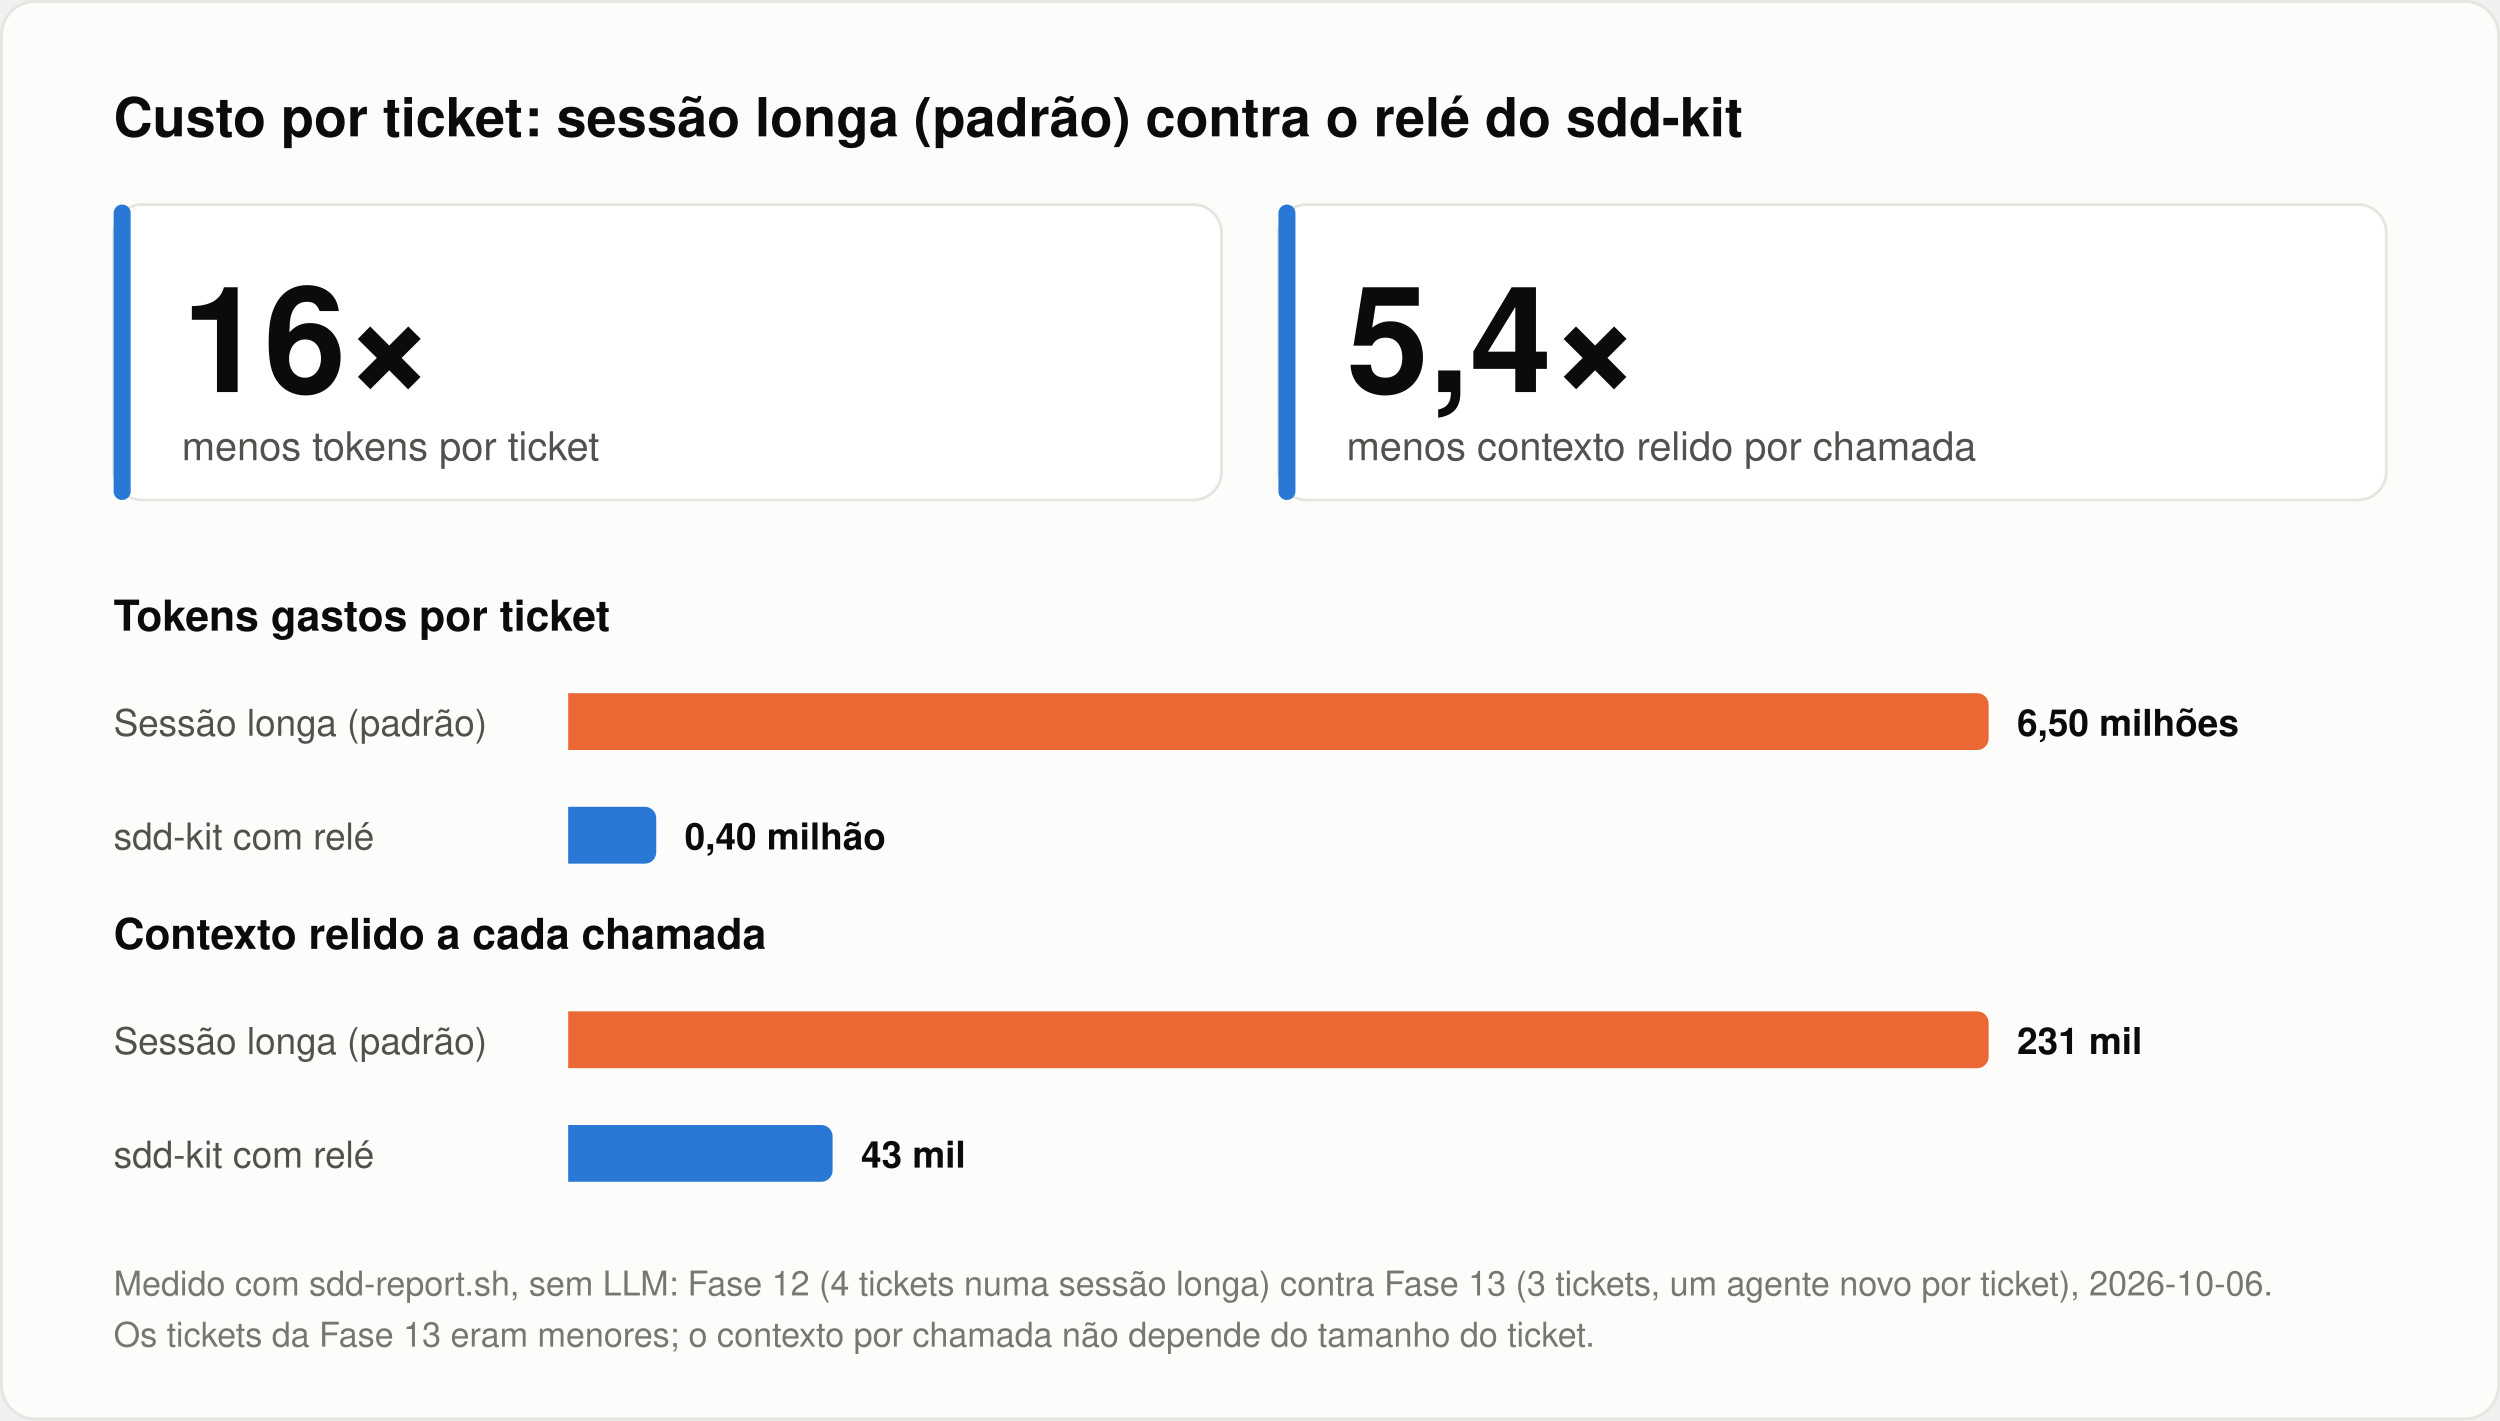
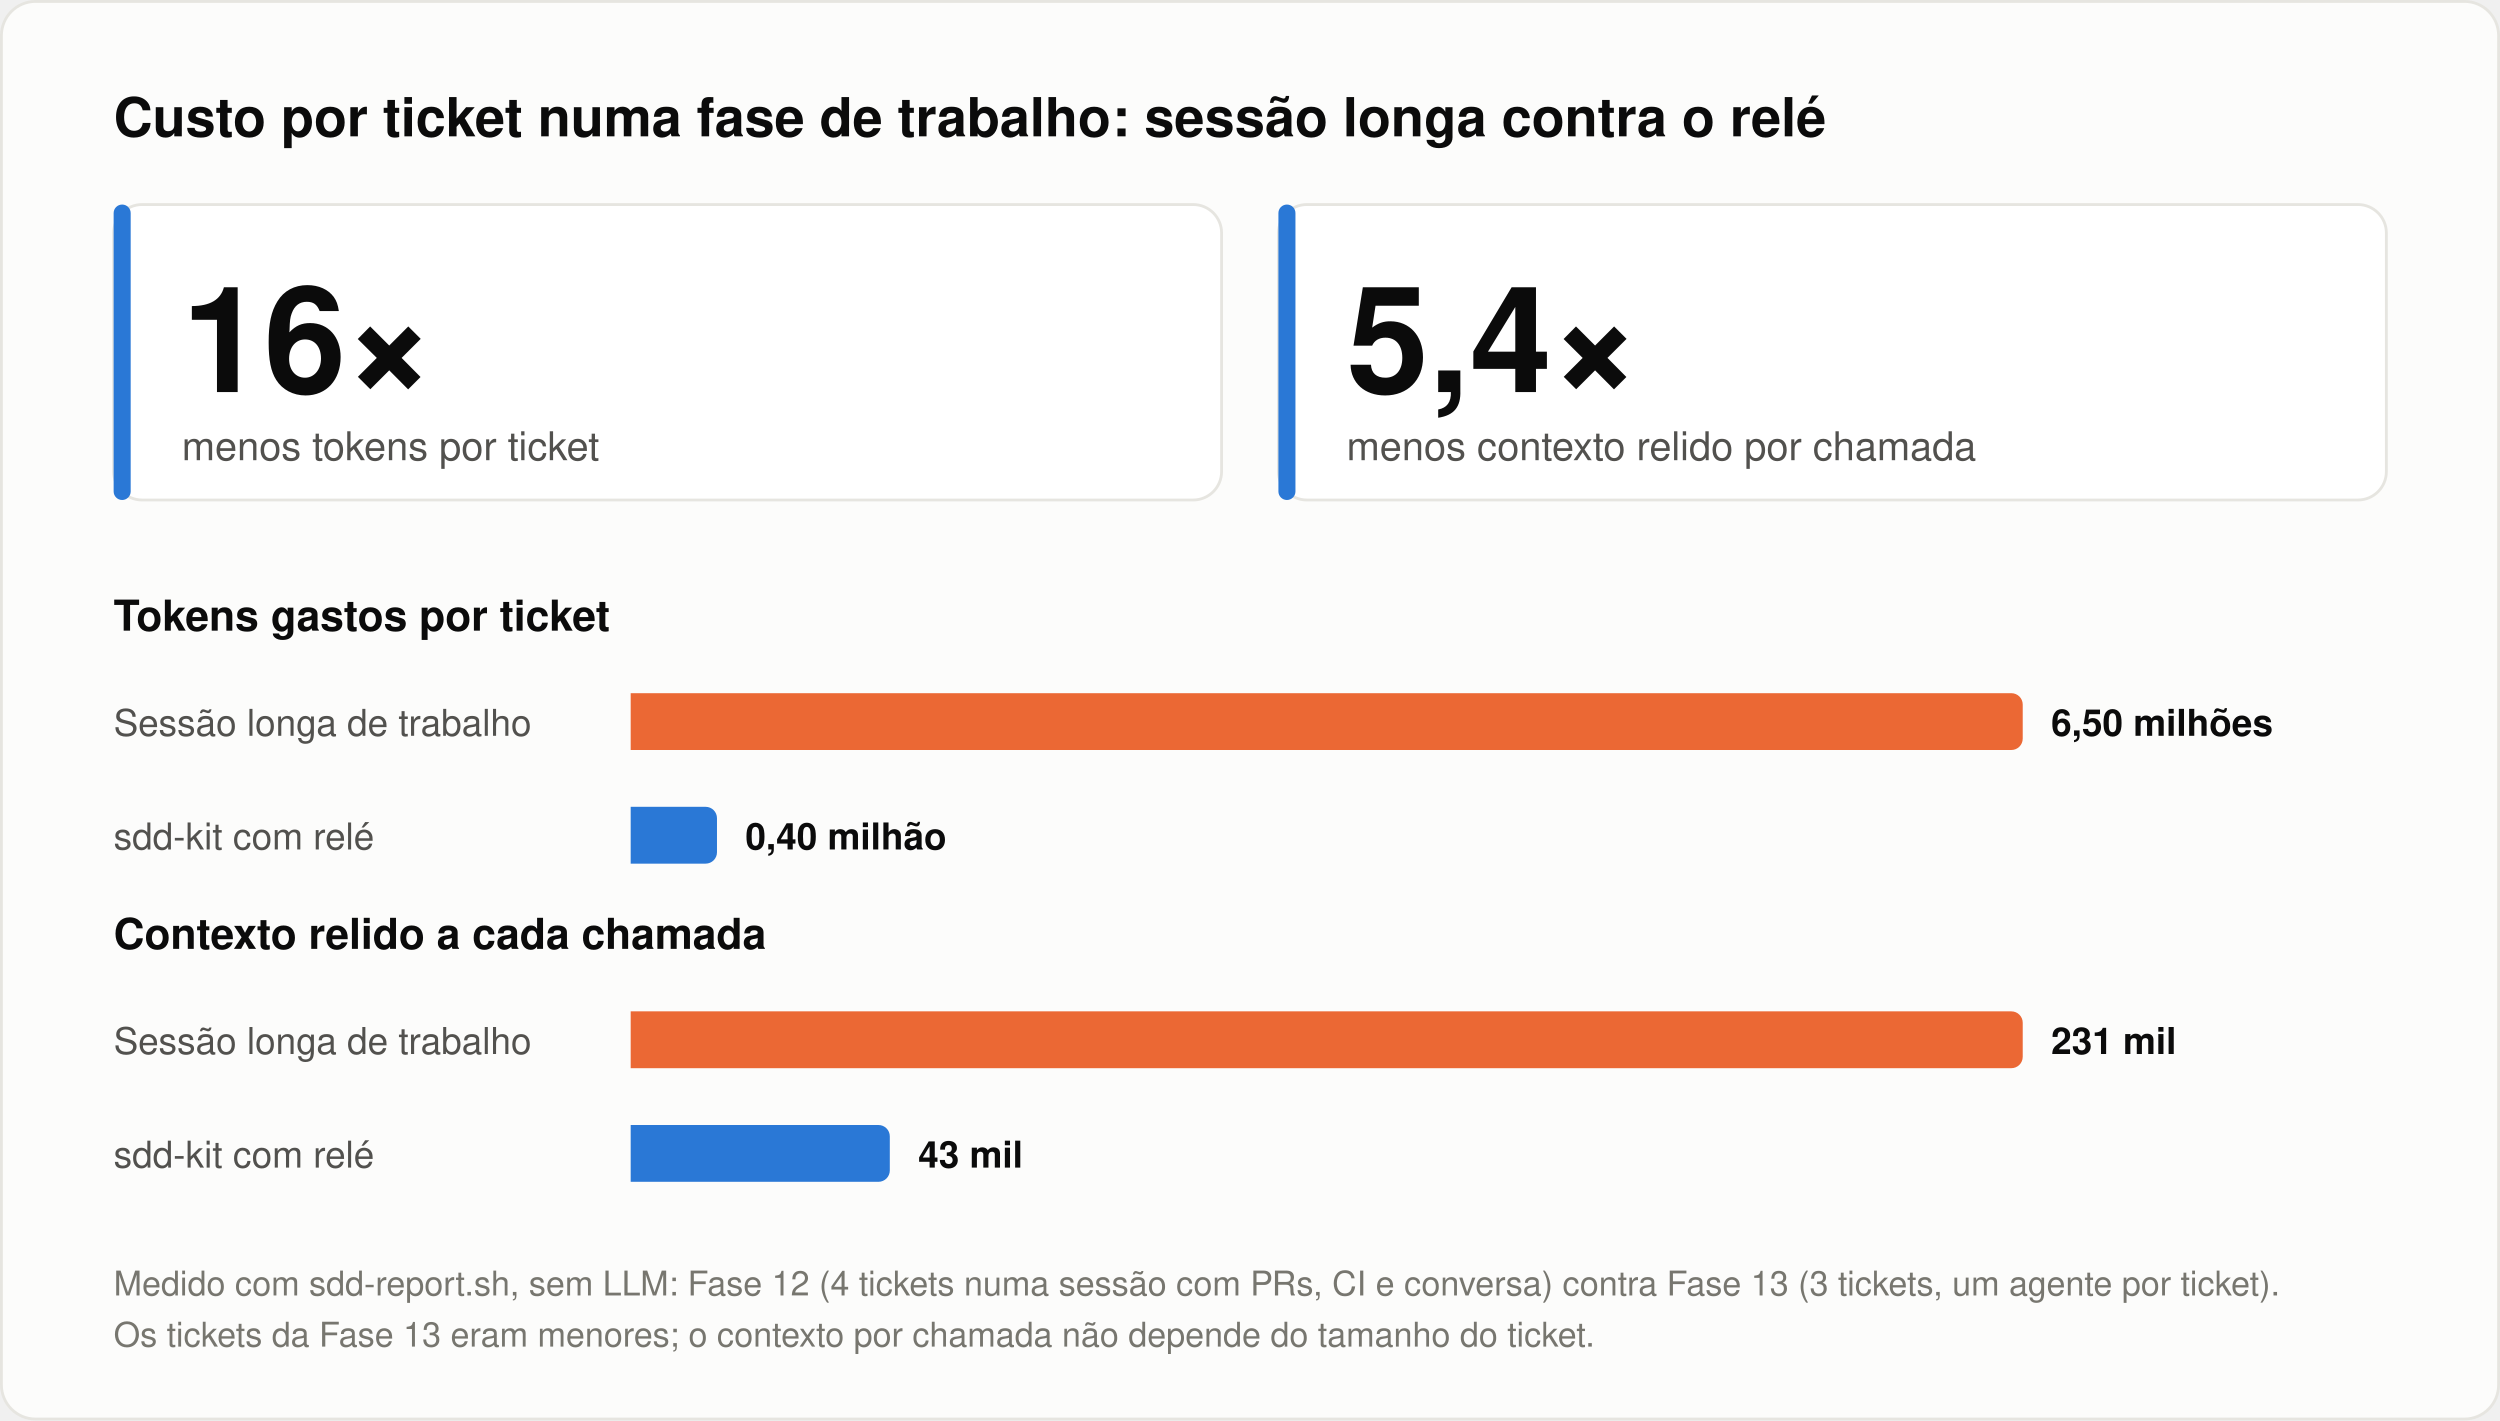
- <svg xmlns="http://www.w3.org/2000/svg" width="880" height="500" viewBox="0 0 880 500" font-family="-apple-system, Segoe UI, Helvetica, Arial, sans-serif" role="img" aria-label="Custo por ticket: sessão longa (padrão) contra o relé do sdd-kit: 16× menos tokens por ticket, 5,4× menos contexto relido por chamada">
+ <svg xmlns="http://www.w3.org/2000/svg" width="880" height="500" viewBox="0 0 880 500" font-family="-apple-system, Segoe UI, Helvetica, Arial, sans-serif" role="img" aria-label="Custo por ticket numa fase de trabalho: sessão longa contra o relé: 16× menos tokens por ticket, 5,4× menos contexto relido por chamada">
  <rect x="0.5" y="0.5" width="879" height="499" rx="12" fill="#fcfcfb" stroke="#e6e5e0" />
-   <text x="40" y="48" font-size="19" font-weight="700" fill="#0b0b0b">Custo por ticket: sessão longa (padrão) contra o relé do sdd-kit</text>
+   <text x="40" y="48" font-size="19" font-weight="700" fill="#0b0b0b">Custo por ticket numa fase de trabalho: sessão longa contra o relé</text>
  <rect x="40" y="72" width="390" height="104" rx="10" fill="#ffffff" stroke="#e6e5e0" />
  <text x="64" y="138" font-size="52" font-weight="700" fill="#0b0b0b">16×</text>
  <text x="64" y="162" font-size="14" fill="#52514e">menos tokens por ticket</text>
  <rect x="40" y="72" width="6" height="104" rx="3" fill="#2a78d6" />
  <rect x="450" y="72" width="390" height="104" rx="10" fill="#ffffff" stroke="#e6e5e0" />
  <text x="474" y="138" font-size="52" font-weight="700" fill="#0b0b0b">5,4×</text>
  <text x="474" y="162" font-size="14" fill="#52514e">menos contexto relido por chamada</text>
  <rect x="450" y="72" width="6" height="104" rx="3" fill="#2a78d6" />
  <text x="40" y="222" font-size="15" font-weight="600" fill="#0b0b0b">Tokens gastos por ticket</text>
-   <text x="40" y="259" font-size="13" fill="#52514e">Sessão longa (padrão)</text>
-   <path d="M200 244 h496.0 a4 4 0 0 1 4 4 v12 a4 4 0 0 1 -4 4 h-496.0 z" fill="#eb6834" />
-   <text x="710.0" y="259" font-size="13" font-weight="600" fill="#0b0b0b">6,50 milhões</text>
+   <text x="40" y="259" font-size="13" fill="#52514e">Sessão longa de trabalho</text>
+   <path d="M222 244 h486.0 a4 4 0 0 1 4 4 v12 a4 4 0 0 1 -4 4 h-486.0 z" fill="#eb6834" />
+   <text x="722.0" y="259" font-size="13" font-weight="600" fill="#0b0b0b">6,50 milhões</text>
  <text x="40" y="299" font-size="13" fill="#52514e">sdd-kit com relé</text>
-   <path d="M200 284 h27.0 a4 4 0 0 1 4 4 v12 a4 4 0 0 1 -4 4 h-27.0 z" fill="#2a78d6" />
-   <text x="241.0" y="299" font-size="13" font-weight="600" fill="#0b0b0b">0,40 milhão</text>
+   <path d="M222 284 h26.38 a4 4 0 0 1 4 4 v12 a4 4 0 0 1 -4 4 h-26.38 z" fill="#2a78d6" />
+   <text x="262.38" y="299" font-size="13" font-weight="600" fill="#0b0b0b">0,40 milhão</text>
  <text x="40" y="334" font-size="15" font-weight="600" fill="#0b0b0b">Contexto relido a cada chamada</text>
-   <text x="40" y="371" font-size="13" fill="#52514e">Sessão longa (padrão)</text>
-   <path d="M200 356 h496.0 a4 4 0 0 1 4 4 v12 a4 4 0 0 1 -4 4 h-496.0 z" fill="#eb6834" />
-   <text x="710.0" y="371" font-size="13" font-weight="600" fill="#0b0b0b">231 mil</text>
+   <text x="40" y="371" font-size="13" fill="#52514e">Sessão longa de trabalho</text>
+   <path d="M222 356 h486.0 a4 4 0 0 1 4 4 v12 a4 4 0 0 1 -4 4 h-486.0 z" fill="#eb6834" />
+   <text x="722.0" y="371" font-size="13" font-weight="600" fill="#0b0b0b">231 mil</text>
  <text x="40" y="411" font-size="13" fill="#52514e">sdd-kit com relé</text>
-   <path d="M200 396 h89.074 a4 4 0 0 1 4 4 v12 a4 4 0 0 1 -4 4 h-89.074 z" fill="#2a78d6" />
-   <text x="303.074" y="411" font-size="13" font-weight="600" fill="#0b0b0b">43 mil</text>
-   <text x="40" y="456" font-size="12" fill="#77766f">Medido com sdd-report.sh, sem LLM: Fase 12 (4 tickets numa sessão longa) contra Fase 13 (3 tickets, um agente novo por ticket), 2026-10-06.</text>
+   <path d="M222 396 h87.212 a4 4 0 0 1 4 4 v12 a4 4 0 0 1 -4 4 h-87.212 z" fill="#2a78d6" />
+   <text x="323.212" y="411" font-size="13" font-weight="600" fill="#0b0b0b">43 mil</text>
+   <text x="40" y="456" font-size="12" fill="#77766f">Medido com sdd-report.sh, sem LLM: Fase 12 (4 tickets numa sessão com PRs, CI e conversa) contra Fase 13 (3 tickets, um agente por ticket).</text>
  <text x="40" y="474" font-size="12" fill="#77766f">Os tickets da Fase 13 eram menores; o contexto por chamada não depende do tamanho do ticket.</text>
</svg>
